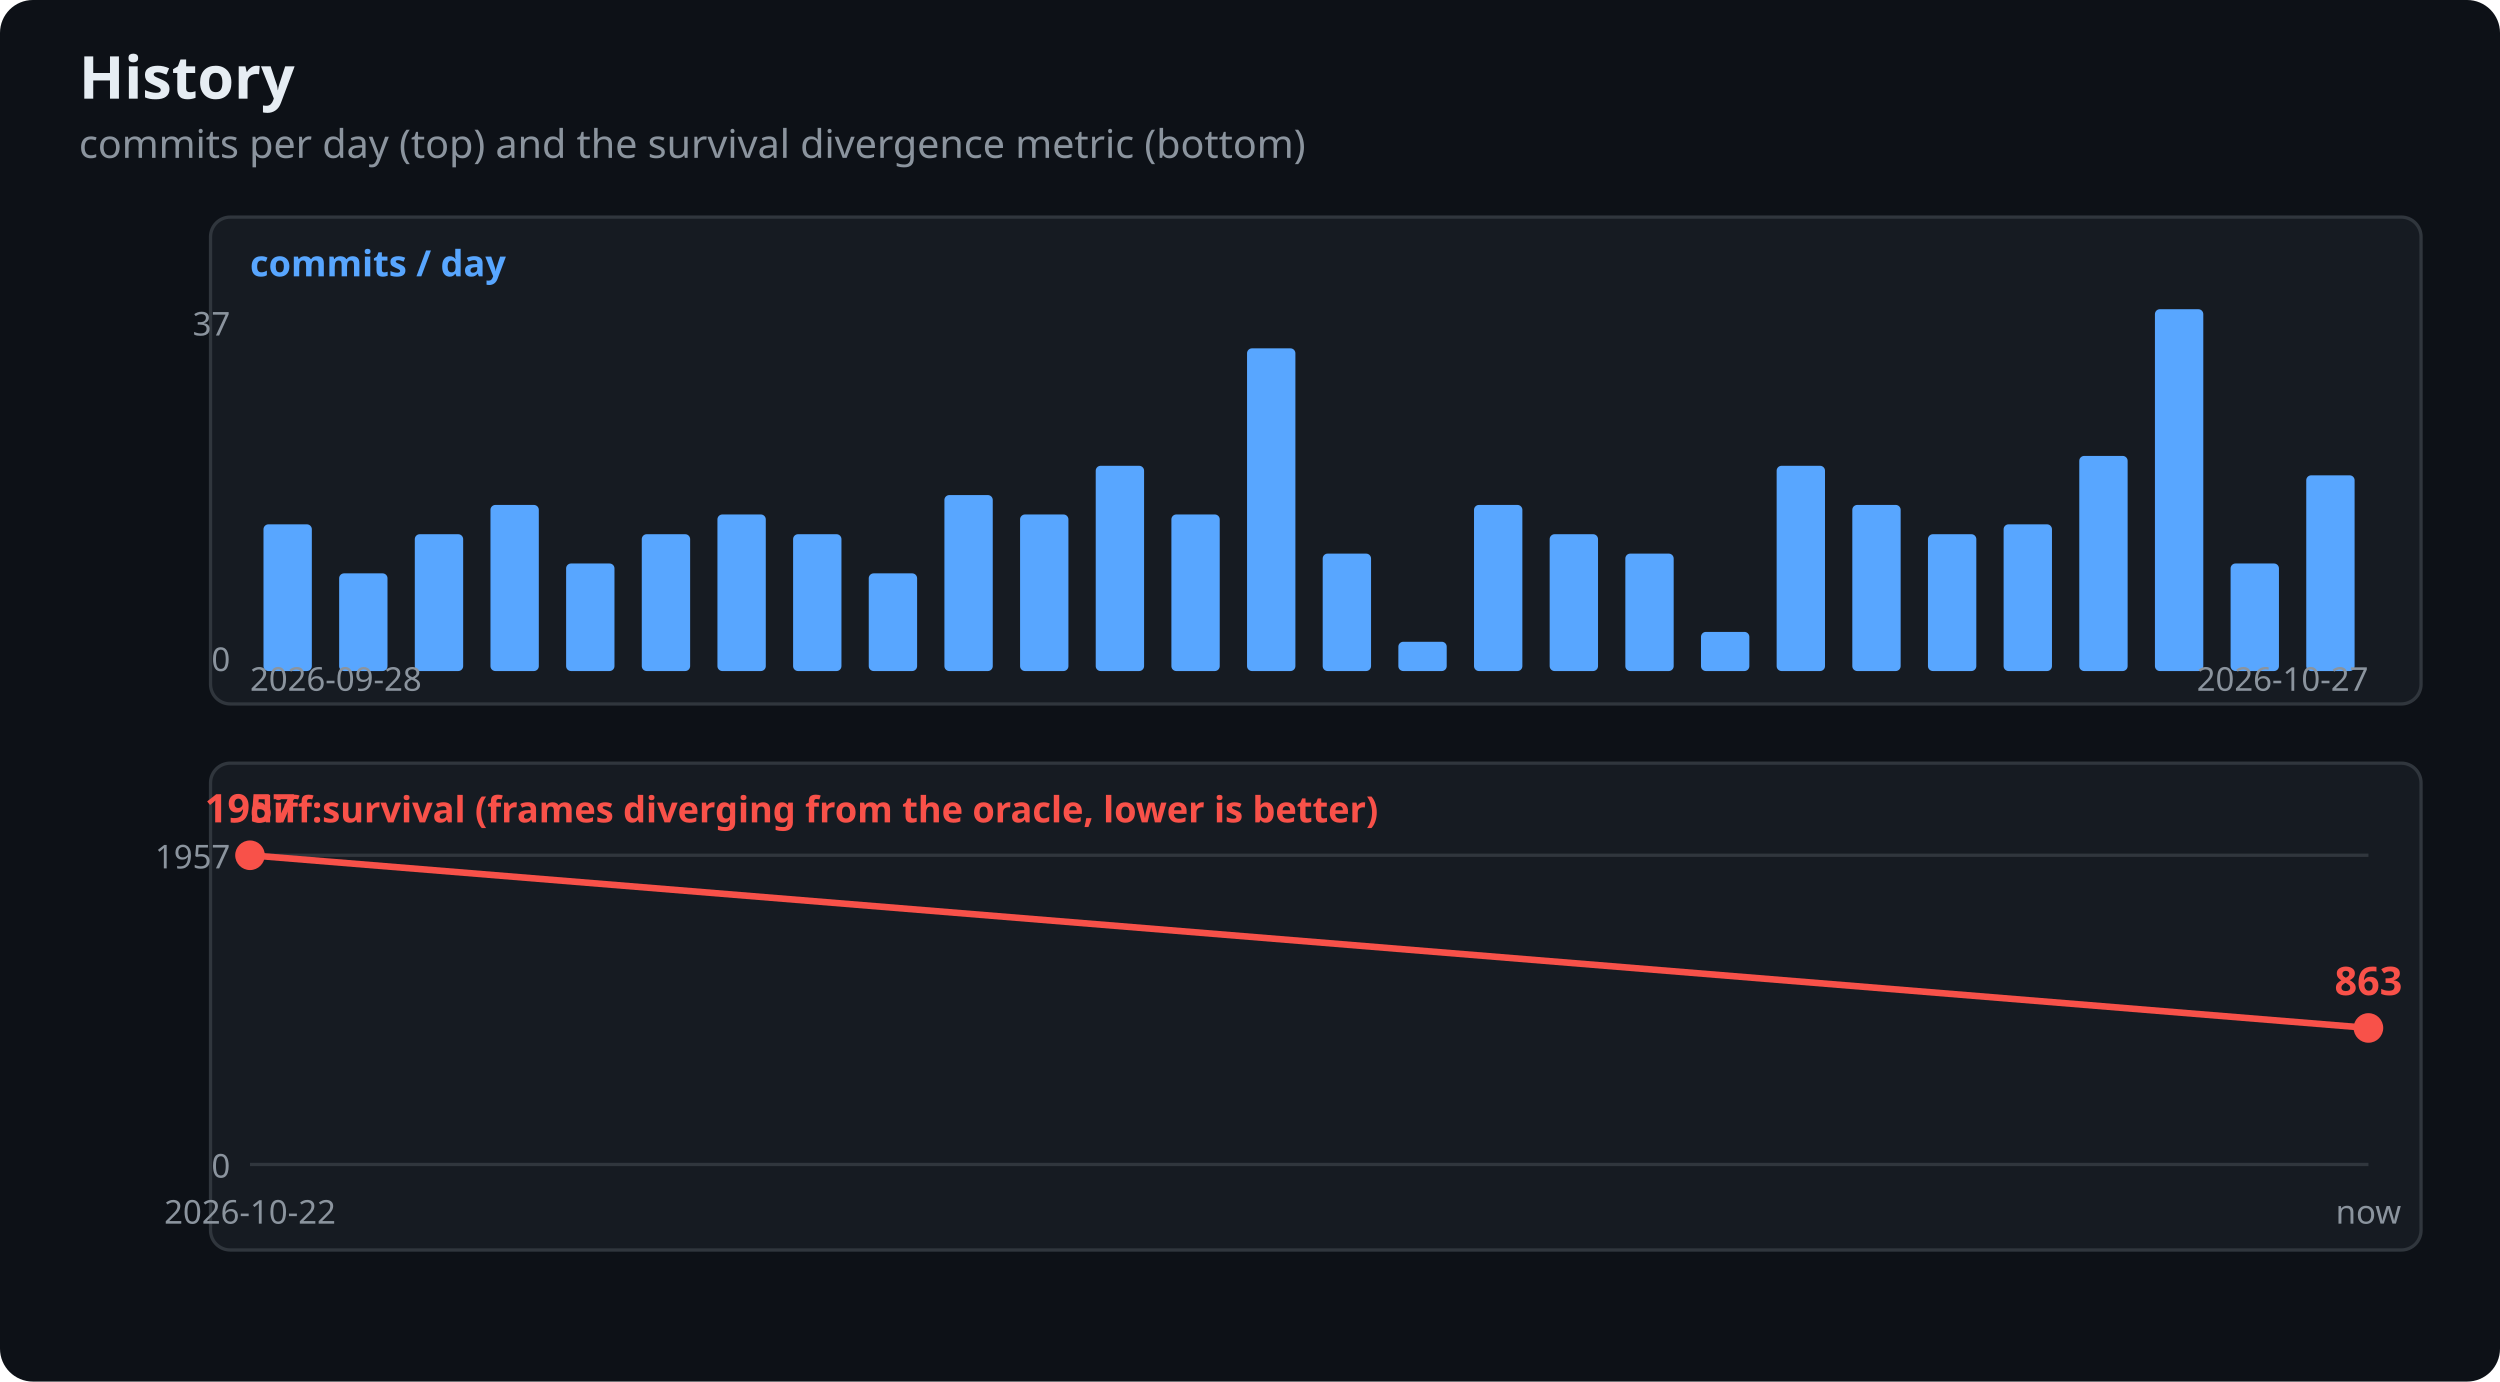
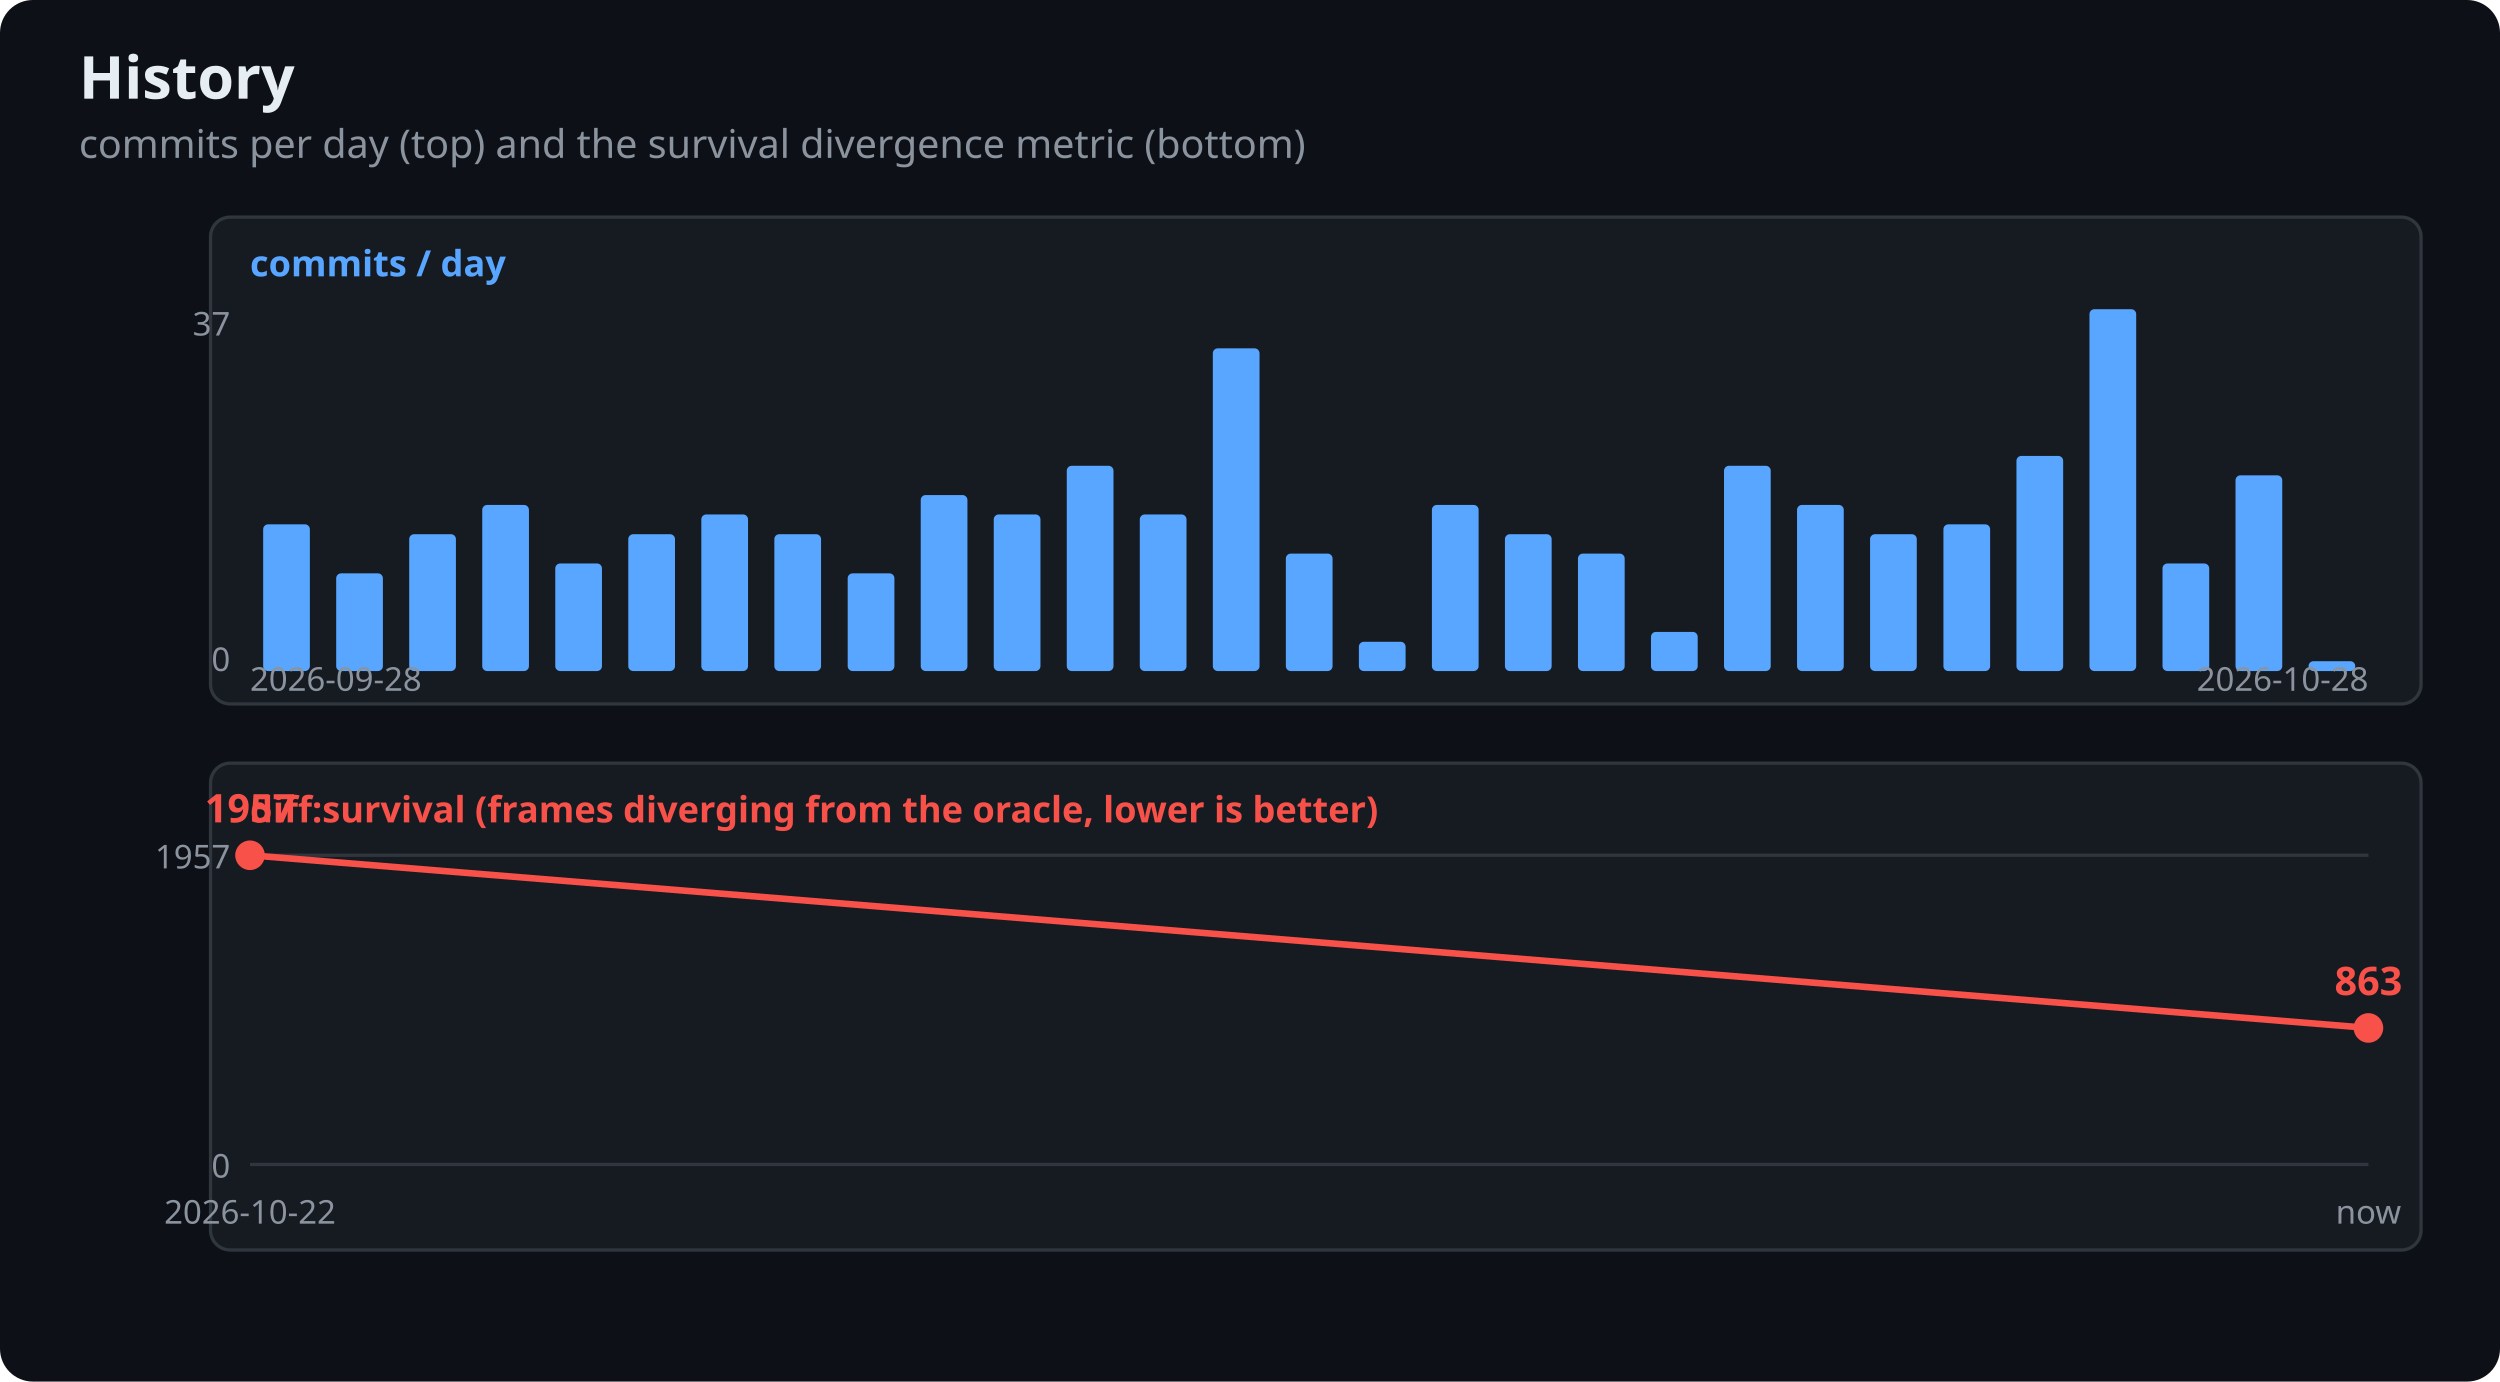
<svg xmlns="http://www.w3.org/2000/svg" width="760" height="420" viewBox="0 0 760 420" font-family="Segoe UI,Ubuntu,sans-serif">
  <rect width="760" height="420" rx="10" fill="#0d1117" />
  <text x="24" y="30" fill="#e6edf3" font-size="18" font-weight="600">History</text>
  <text x="24" y="48" fill="#8b949e" font-size="12">commits per day (top) and the survival divergence metric (bottom)</text>
  <rect x="64" y="66" width="672" height="148" fill="#161b22" stroke="#30363d" rx="6" />
  <text x="76" y="84" fill="#58a6ff" font-size="11" font-weight="600">commits / day</text>
-   <rect x="80.1" y="159.4" width="14.7" height="44.6" fill="#58a6ff" rx="1.5" />
-   <rect x="103.1" y="174.3" width="14.7" height="29.7" fill="#58a6ff" rx="1.5" />
-   <rect x="126.1" y="162.4" width="14.7" height="41.6" fill="#58a6ff" rx="1.5" />
-   <rect x="149.1" y="153.5" width="14.7" height="50.5" fill="#58a6ff" rx="1.5" />
-   <rect x="172.1" y="171.3" width="14.7" height="32.7" fill="#58a6ff" rx="1.5" />
-   <rect x="195.1" y="162.4" width="14.7" height="41.6" fill="#58a6ff" rx="1.5" />
-   <rect x="218.1" y="156.4" width="14.7" height="47.6" fill="#58a6ff" rx="1.5" />
-   <rect x="241.1" y="162.4" width="14.7" height="41.6" fill="#58a6ff" rx="1.5" />
-   <rect x="264.1" y="174.3" width="14.7" height="29.7" fill="#58a6ff" rx="1.5" />
-   <rect x="287.1" y="150.5" width="14.7" height="53.5" fill="#58a6ff" rx="1.5" />
-   <rect x="310.1" y="156.4" width="14.7" height="47.6" fill="#58a6ff" rx="1.5" />
-   <rect x="333.1" y="141.6" width="14.7" height="62.4" fill="#58a6ff" rx="1.5" />
-   <rect x="356.1" y="156.4" width="14.7" height="47.6" fill="#58a6ff" rx="1.5" />
-   <rect x="379.1" y="105.9" width="14.7" height="98.1" fill="#58a6ff" rx="1.5" />
-   <rect x="402.1" y="168.3" width="14.7" height="35.7" fill="#58a6ff" rx="1.5" />
-   <rect x="425.1" y="195.1" width="14.7" height="8.9" fill="#58a6ff" rx="1.5" />
-   <rect x="448.1" y="153.5" width="14.7" height="50.5" fill="#58a6ff" rx="1.5" />
-   <rect x="471.1" y="162.4" width="14.7" height="41.6" fill="#58a6ff" rx="1.5" />
-   <rect x="494.1" y="168.3" width="14.7" height="35.7" fill="#58a6ff" rx="1.5" />
-   <rect x="517.1" y="192.1" width="14.7" height="11.9" fill="#58a6ff" rx="1.5" />
-   <rect x="540.1" y="141.6" width="14.7" height="62.4" fill="#58a6ff" rx="1.5" />
-   <rect x="563.1" y="153.5" width="14.7" height="50.5" fill="#58a6ff" rx="1.5" />
-   <rect x="586.1" y="162.4" width="14.7" height="41.6" fill="#58a6ff" rx="1.5" />
-   <rect x="609.1" y="159.4" width="14.7" height="44.6" fill="#58a6ff" rx="1.5" />
-   <rect x="632.1" y="138.6" width="14.7" height="65.4" fill="#58a6ff" rx="1.5" />
-   <rect x="655.1" y="94.0" width="14.7" height="110.0" fill="#58a6ff" rx="1.5" />
-   <rect x="678.1" y="171.3" width="14.7" height="32.7" fill="#58a6ff" rx="1.5" />
-   <rect x="701.1" y="144.5" width="14.7" height="59.5" fill="#58a6ff" rx="1.5" />
+   <rect x="80.0" y="159.4" width="14.2" height="44.6" fill="#58a6ff" rx="1.5" />
+   <rect x="102.2" y="174.3" width="14.2" height="29.7" fill="#58a6ff" rx="1.5" />
+   <rect x="124.4" y="162.4" width="14.2" height="41.6" fill="#58a6ff" rx="1.5" />
+   <rect x="146.6" y="153.5" width="14.2" height="50.5" fill="#58a6ff" rx="1.5" />
+   <rect x="168.8" y="171.3" width="14.2" height="32.7" fill="#58a6ff" rx="1.5" />
+   <rect x="191.0" y="162.4" width="14.2" height="41.6" fill="#58a6ff" rx="1.5" />
+   <rect x="213.2" y="156.4" width="14.2" height="47.6" fill="#58a6ff" rx="1.5" />
+   <rect x="235.4" y="162.4" width="14.2" height="41.6" fill="#58a6ff" rx="1.5" />
+   <rect x="257.7" y="174.3" width="14.2" height="29.7" fill="#58a6ff" rx="1.5" />
+   <rect x="279.9" y="150.5" width="14.2" height="53.5" fill="#58a6ff" rx="1.5" />
+   <rect x="302.1" y="156.4" width="14.2" height="47.6" fill="#58a6ff" rx="1.5" />
+   <rect x="324.3" y="141.6" width="14.2" height="62.4" fill="#58a6ff" rx="1.5" />
+   <rect x="346.5" y="156.4" width="14.2" height="47.6" fill="#58a6ff" rx="1.5" />
+   <rect x="368.7" y="105.9" width="14.2" height="98.1" fill="#58a6ff" rx="1.5" />
+   <rect x="390.9" y="168.3" width="14.2" height="35.7" fill="#58a6ff" rx="1.5" />
+   <rect x="413.1" y="195.1" width="14.2" height="8.9" fill="#58a6ff" rx="1.5" />
+   <rect x="435.3" y="153.5" width="14.2" height="50.5" fill="#58a6ff" rx="1.5" />
+   <rect x="457.5" y="162.4" width="14.2" height="41.6" fill="#58a6ff" rx="1.5" />
+   <rect x="479.7" y="168.3" width="14.2" height="35.7" fill="#58a6ff" rx="1.5" />
+   <rect x="501.9" y="192.1" width="14.2" height="11.9" fill="#58a6ff" rx="1.5" />
+   <rect x="524.1" y="141.6" width="14.2" height="62.4" fill="#58a6ff" rx="1.5" />
+   <rect x="546.3" y="153.5" width="14.2" height="50.5" fill="#58a6ff" rx="1.5" />
+   <rect x="568.5" y="162.4" width="14.2" height="41.6" fill="#58a6ff" rx="1.5" />
+   <rect x="590.8" y="159.4" width="14.2" height="44.6" fill="#58a6ff" rx="1.5" />
+   <rect x="613.0" y="138.6" width="14.2" height="65.4" fill="#58a6ff" rx="1.5" />
+   <rect x="635.2" y="94.0" width="14.2" height="110.0" fill="#58a6ff" rx="1.5" />
+   <rect x="657.4" y="171.3" width="14.2" height="32.7" fill="#58a6ff" rx="1.5" />
+   <rect x="679.6" y="144.5" width="14.2" height="59.5" fill="#58a6ff" rx="1.5" />
+   <rect x="701.8" y="201.0" width="14.2" height="3.0" fill="#58a6ff" rx="1.5" />
  <text x="70" y="102" fill="#8b949e" font-size="10" text-anchor="end">37</text>
  <text x="70" y="204" fill="#8b949e" font-size="10" text-anchor="end">0</text>
  <text x="76" y="210" fill="#8b949e" font-size="10">2026-09-28</text>
-   <text x="720" y="210" fill="#8b949e" font-size="10" text-anchor="end">2026-10-27</text>
+   <text x="720" y="210" fill="#8b949e" font-size="10" text-anchor="end">2026-10-28</text>
  <rect x="64" y="232" width="672" height="148" fill="#161b22" stroke="#30363d" rx="6" />
  <text x="76" y="250" fill="#f85149" font-size="11" font-weight="600">diff:survival (frames diverging from the oracle, lower is better)</text>
  <line x1="76" y1="354.0" x2="720" y2="354.0" stroke="#30363d" stroke-width="1" />
  <text x="70" y="358.0" fill="#8b949e" font-size="10" text-anchor="end">0</text>
  <line x1="76" y1="260.0" x2="720" y2="260.0" stroke="#30363d" stroke-width="1" />
  <text x="70" y="264.0" fill="#8b949e" font-size="10" text-anchor="end">1957</text>
  <circle cx="76.0" cy="260.0" r="4.5" fill="#f85149" />
  <text x="76.0" y="250.0" fill="#f85149" font-size="12" font-weight="600" text-anchor="middle">1957</text>
  <text x="76.0" y="372" fill="#8b949e" font-size="10" text-anchor="middle">2026-10-22</text>
  <circle cx="720.0" cy="312.5" r="4.5" fill="#f85149" />
  <text x="720.0" y="302.5" fill="#f85149" font-size="12" font-weight="600" text-anchor="middle">863</text>
  <text x="720.0" y="372" fill="#8b949e" font-size="10" text-anchor="middle">now</text>
  <polyline points="76.0,260.0 720.0,312.5" fill="none" stroke="#f85149" stroke-width="2" />
</svg>
